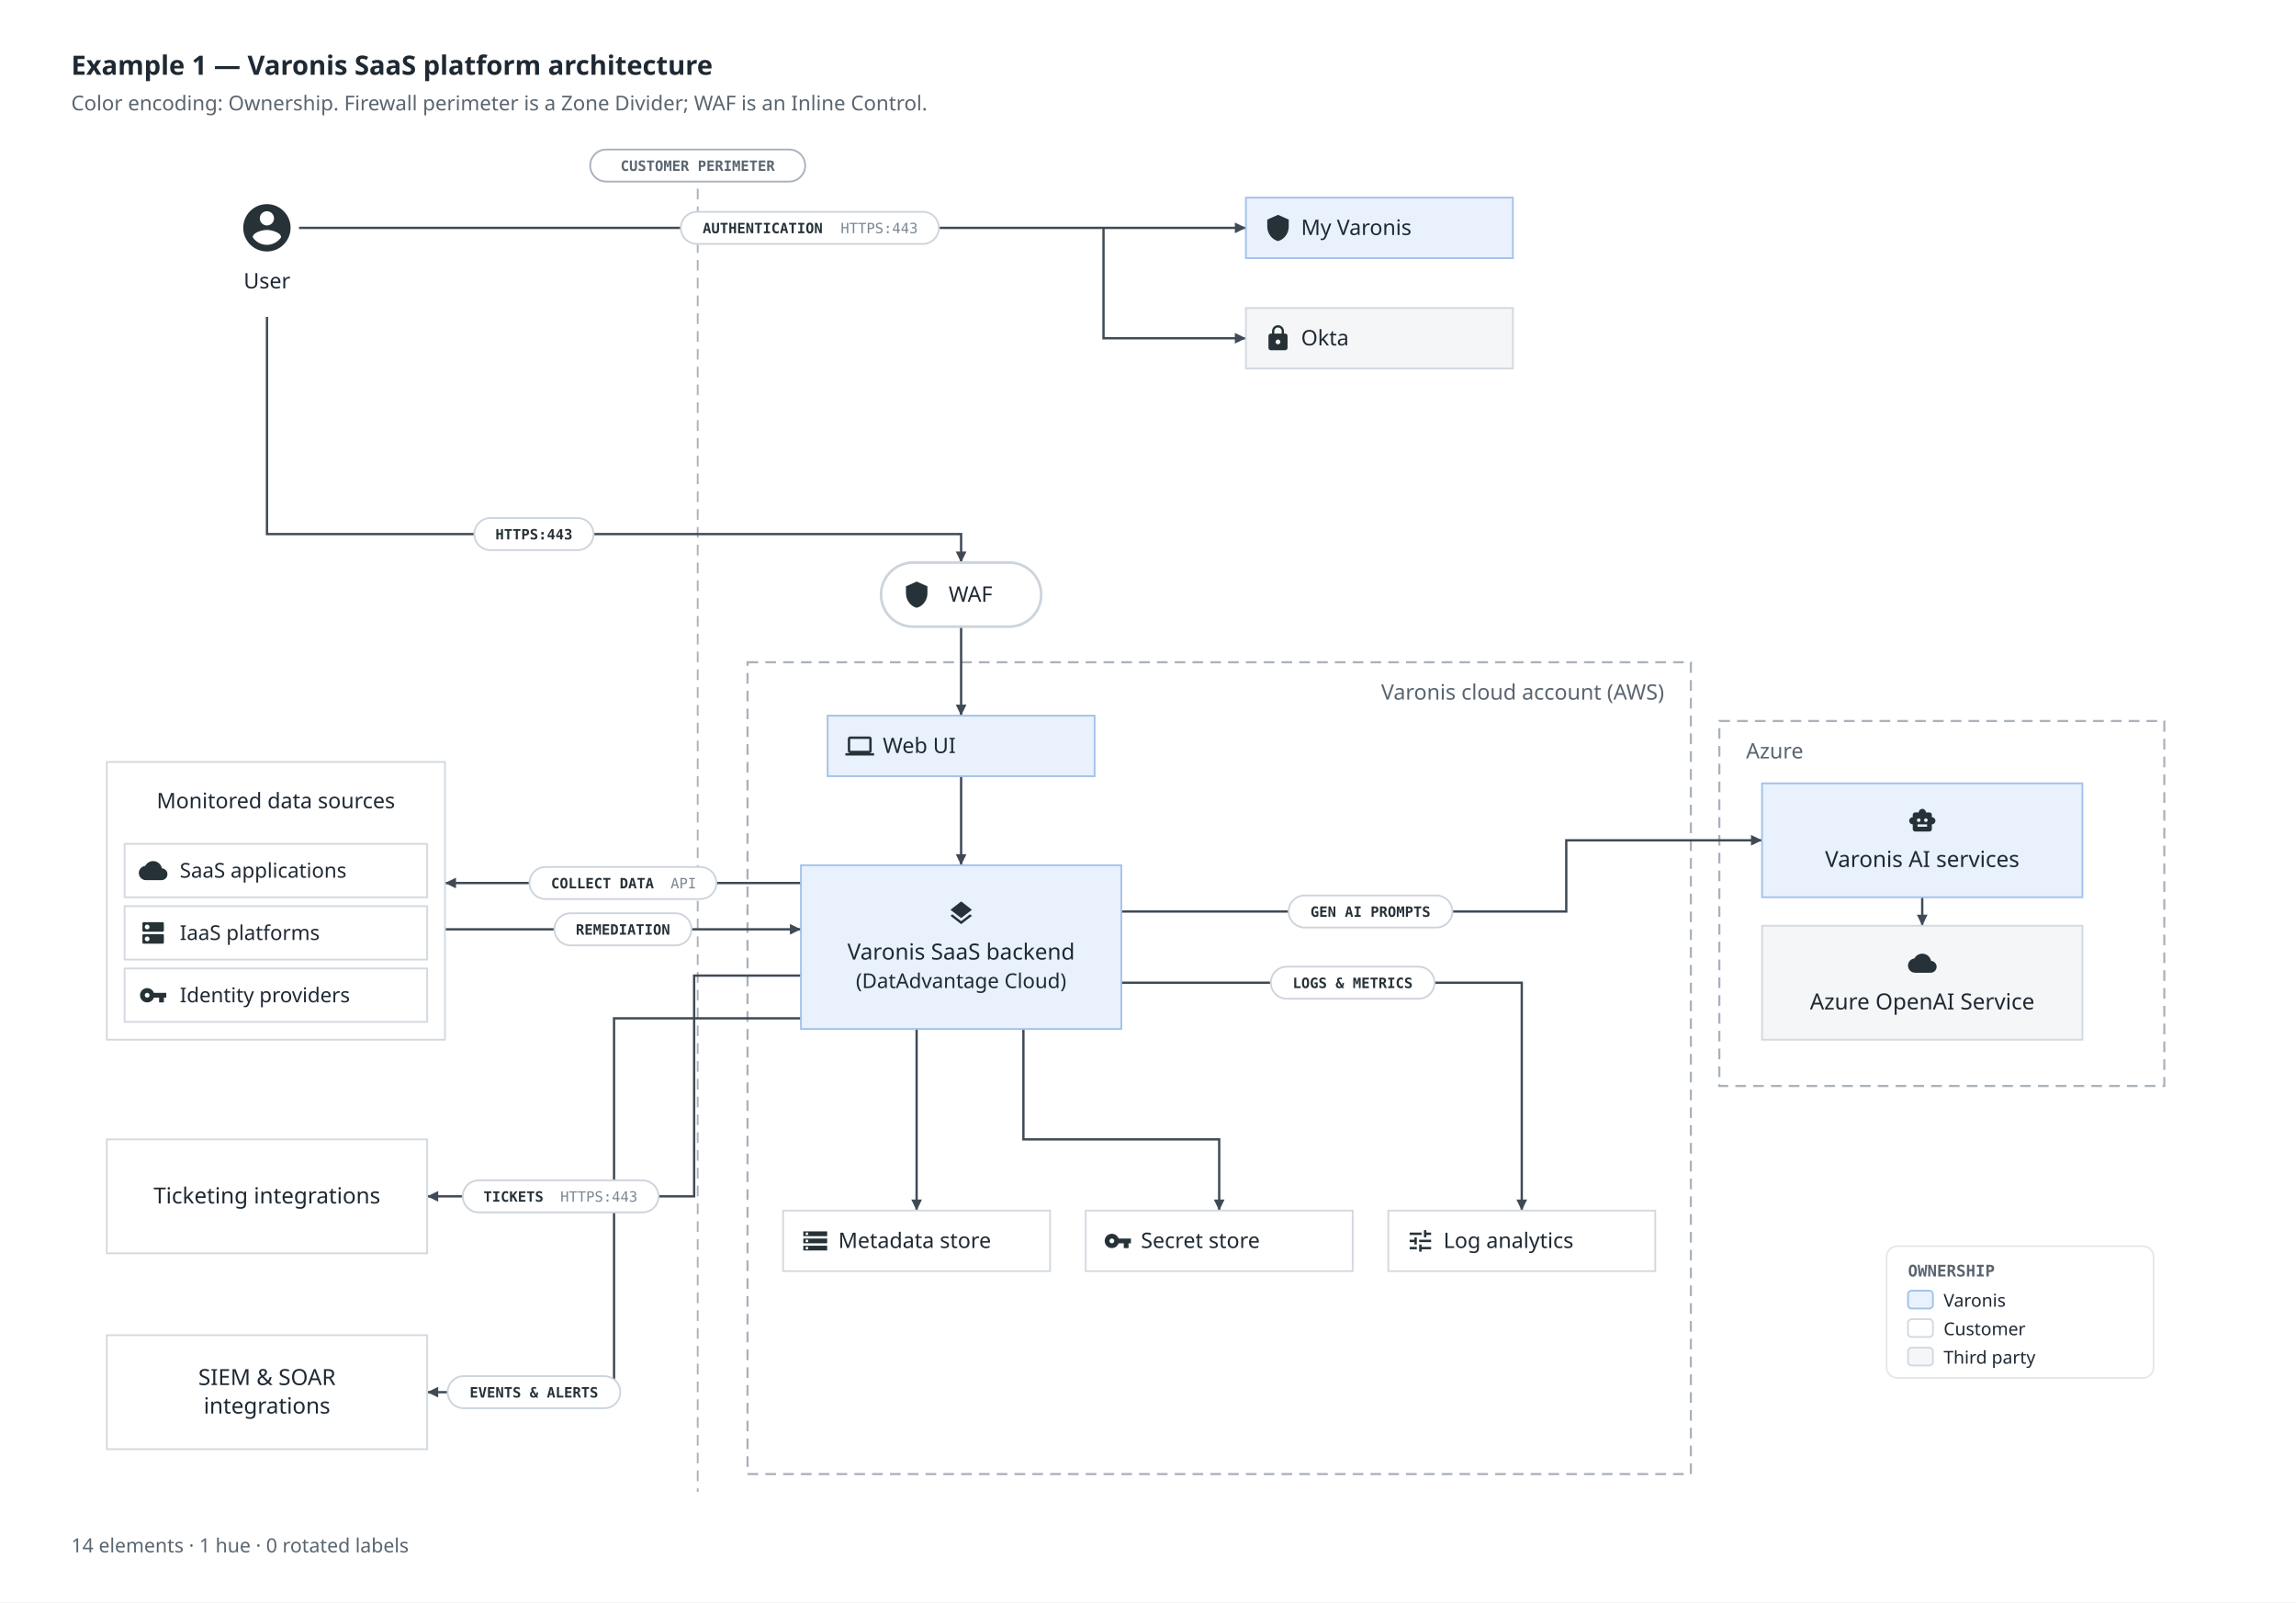
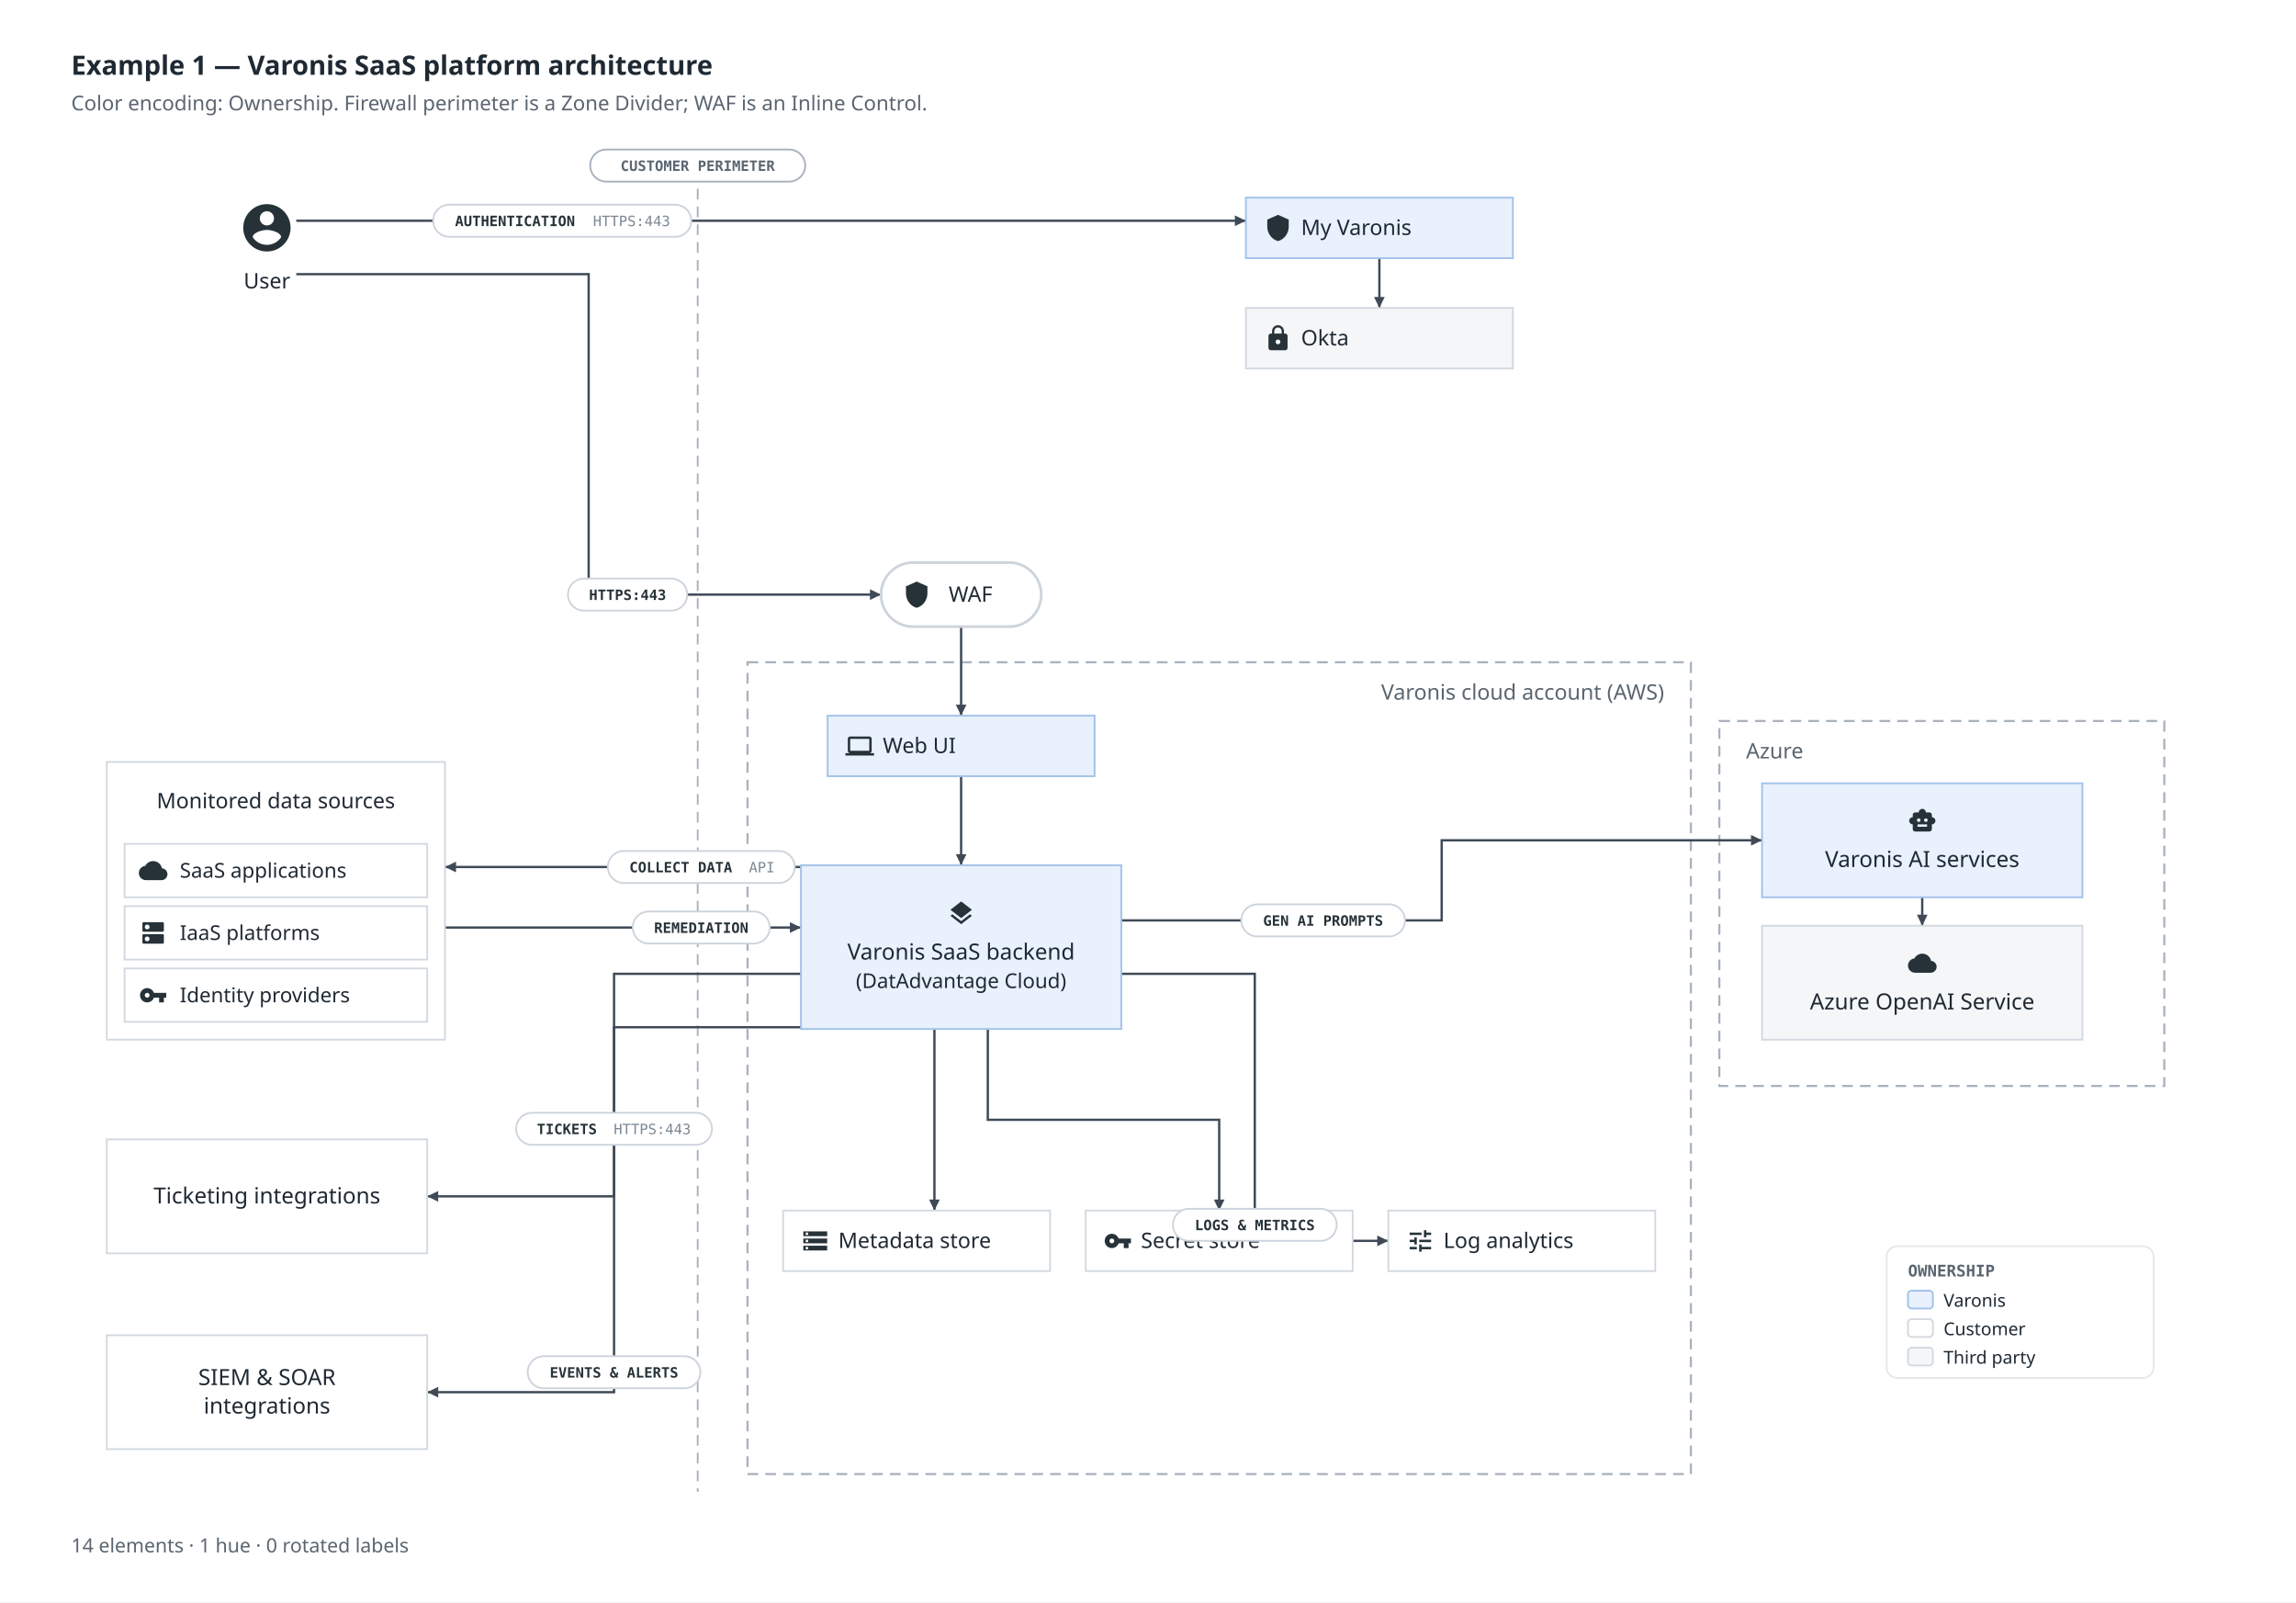
<svg xmlns="http://www.w3.org/2000/svg" width="1290" height="900" viewBox="0 0 1290 900" font-family="'Segoe UI', system-ui, -apple-system, sans-serif">
  <defs>
    <marker id="ar" markerWidth="9" markerHeight="9" refX="6.2" refY="3" orient="auto-start-reverse" markerUnits="userSpaceOnUse">
      <path d="M0,0 L6.2,3 L0,6 Z" fill="#3f4a56" />
    </marker>
    <marker id="ard" markerWidth="9" markerHeight="9" refX="6.2" refY="3" orient="auto-start-reverse" markerUnits="userSpaceOnUse">
      <path d="M0,0 L6.2,3 L0,6 Z" fill="#9aa4b0" />
    </marker>
  </defs>
  <rect width="1290" height="900" fill="#ffffff" />
  <text x="40" y="42" font-size="15" font-weight="600" fill="#1f2933">Example 1 — Varonis SaaS platform architecture</text>
  <text x="40" y="62" font-size="11.5" fill="#5a6570">Color encoding: Ownership. Firewall perimeter is a Zone Divider; WAF is an Inline Control.</text>
  <rect x="420" y="372" width="530" height="456" fill="none" stroke="#a9b2bd" stroke-width="1.2" stroke-dasharray="6 4" />
  <rect x="966" y="405" width="250" height="205" fill="none" stroke="#a9b2bd" stroke-width="1.2" stroke-dasharray="6 4" />
  <line x1="392" y1="106" x2="392" y2="838" stroke="#a9b2bd" stroke-width="1" stroke-dasharray="6 4" />
  <rect x="331.6" y="84" width="120.8" height="18" rx="9" fill="#ffffff" stroke="#a9b2bd" />
  <text x="392" y="96" text-anchor="middle" font-size="8" font-weight="700" font-family="ui-monospace,Menlo,Consolas,monospace" fill="#5a6570">CUSTOMER PERIMETER</text>
-   <path d="M168,128 L700,128" fill="none" stroke="#3f4a56" stroke-width="1.3" marker-end="url(#ar)" />
-   <path d="M620,128 L620,190 L700,190" fill="none" stroke="#3f4a56" stroke-width="1.3" marker-end="url(#ar)" />
-   <path d="M150,178 L150,300 L540,300 L540,316" fill="none" stroke="#3f4a56" stroke-width="1.3" marker-end="url(#ar)" />
+   <path d="M166.48,124 L700,124" fill="none" stroke="#3f4a56" stroke-width="1.3" marker-end="url(#ar)" />
+   <path d="M775,145 L775,173" fill="none" stroke="#3f4a56" stroke-width="1.3" marker-end="url(#ar)" />
+   <path d="M166.48,154 L330.74,154 L330.74,334 L495,334" fill="none" stroke="#3f4a56" stroke-width="1.3" marker-end="url(#ar)" />
  <path d="M540,352 L540,402" fill="none" stroke="#3f4a56" stroke-width="1.3" marker-end="url(#ar)" />
  <path d="M540,436 L540,486" fill="none" stroke="#3f4a56" stroke-width="1.3" marker-end="url(#ar)" />
-   <path d="M515,578 L515,680" fill="none" stroke="#3f4a56" stroke-width="1.3" marker-end="url(#ar)" />
-   <path d="M575,578 L575,640 L685,640 L685,680" fill="none" stroke="#3f4a56" stroke-width="1.3" marker-end="url(#ar)" />
-   <path d="M630,552 L855,552 L855,680" fill="none" stroke="#3f4a56" stroke-width="1.3" marker-end="url(#ar)" />
-   <path d="M450,496 L250,496" fill="none" stroke="#3f4a56" stroke-width="1.3" marker-end="url(#ar)" />
-   <path d="M250,522 L450,522" fill="none" stroke="#3f4a56" stroke-width="1.3" marker-end="url(#ar)" />
-   <path d="M450,548 L390,548 L390,672 L240,672" fill="none" stroke="#3f4a56" stroke-width="1.3" marker-end="url(#ar)" />
-   <path d="M450,572 L345,572 L345,782 L240,782" fill="none" stroke="#3f4a56" stroke-width="1.3" marker-end="url(#ar)" />
-   <path d="M630,512 L880,512 L880,472 L990,472" fill="none" stroke="#3f4a56" stroke-width="1.3" marker-end="url(#ar)" />
+   <path d="M525,578 L525,680" fill="none" stroke="#3f4a56" stroke-width="1.3" marker-end="url(#ar)" />
+   <path d="M555,578 L555,629 L685,629 L685,680" fill="none" stroke="#3f4a56" stroke-width="1.3" marker-end="url(#ar)" />
+   <path d="M630,547 L705,547 L705,697 L780,697" fill="none" stroke="#3f4a56" stroke-width="1.3" marker-end="url(#ar)" />
+   <path d="M450,487 L250,487" fill="none" stroke="#3f4a56" stroke-width="1.3" marker-end="url(#ar)" />
+   <path d="M250,521 L450,521" fill="none" stroke="#3f4a56" stroke-width="1.3" marker-end="url(#ar)" />
+   <path d="M450,547 L345,547 L345,672 L240,672" fill="none" stroke="#3f4a56" stroke-width="1.3" marker-end="url(#ar)" />
+   <path d="M450,577 L345,577 L345,782 L240,782" fill="none" stroke="#3f4a56" stroke-width="1.3" marker-end="url(#ar)" />
+   <path d="M630,517 L810,517 L810,472 L990,472" fill="none" stroke="#3f4a56" stroke-width="1.3" marker-end="url(#ar)" />
  <path d="M1080,504 L1080,520" fill="none" stroke="#3f4a56" stroke-width="1.3" marker-end="url(#ar)" />
  <rect x="767.6" y="380" width="173.4" height="18" fill="#ffffff" />
  <text x="935" y="393" text-anchor="end" font-size="12" fill="#5a6570">Varonis cloud account (AWS)</text>
  <rect x="975" y="413" width="43.56" height="18" fill="#ffffff" />
  <text x="981" y="426" font-size="12" fill="#5a6570">Azure</text>
  <g transform="translate(134,112) scale(1.33)">
    <path d="M12 2C6.48 2 2 6.48 2 12s4.48 10 10 10 10-4.48 10-10S17.52 2 12 2zm0 3c1.66 0 3 1.34 3 3s-1.34 3-3 3-3-1.34-3-3 1.34-3 3-3zm0 14.2c-2.5 0-4.71-1.28-6-3.22.03-1.99 4-3.08 6-3.08 1.99 0 5.97 1.09 6 3.08-1.29 1.94-3.5 3.22-6 3.22z" fill="#263238" />
  </g>
  <text x="150" y="162" text-anchor="middle" font-size="12" fill="#1f2933">User</text>
  <rect x="700" y="111" width="150" height="34" fill="#e8f1fc" stroke="#a3c2ea" />
  <g transform="translate(710,120) scale(0.67)">
    <path d="M12 1L3 5v6c0 5.55 3.84 10.74 9 12 5.16-1.26 9-6.45 9-12V5l-9-4z" fill="#263238" />
  </g>
  <text x="731" y="132" font-size="12" fill="#1f2933">My Varonis</text>
  <rect x="700" y="173" width="150" height="34" fill="#f4f6f8" stroke="#d3d9e0" />
  <g transform="translate(710,182) scale(0.67)">
    <path d="M18 8h-1V6c0-2.76-2.24-5-5-5S7 3.24 7 6v2H6c-1.1 0-2 .9-2 2v10c0 1.1.9 2 2 2h12c1.1 0 2-.9 2-2V10c0-1.1-.9-2-2-2zm-6 9c-1.1 0-2-.9-2-2s.9-2 2-2 2 .9 2 2-.9 2-2 2zm3.1-9H8.9V6c0-1.71 1.39-3.1 3.1-3.1 1.71 0 3.1 1.39 3.1 3.1v2z" fill="#263238" />
  </g>
  <text x="731" y="194" font-size="12" fill="#1f2933">Okta</text>
  <rect x="495" y="316" width="90" height="36" rx="18" fill="#ffffff" stroke="#cdd4dc" stroke-width="1.5" />
  <g transform="translate(507,326) scale(0.67)">
    <path d="M12 1L3 5v6c0 5.55 3.84 10.74 9 12 5.16-1.26 9-6.45 9-12V5l-9-4z" fill="#263238" />
  </g>
  <text x="533" y="338" font-size="12" fill="#1f2933">WAF</text>
  <rect x="465" y="402" width="150" height="34" fill="#e8f1fc" stroke="#a3c2ea" />
  <g transform="translate(475,411) scale(0.67)">
    <path d="M20 18c1.1 0 2-.9 2-2V6c0-1.1-.9-2-2-2H4c-1.1 0-2 .9-2 2v10c0 1.1.9 2 2 2H0v2h24v-2h-4zM4 6h16v10H4V6z" fill="#263238" />
  </g>
  <text x="496" y="423" font-size="12" fill="#1f2933">Web UI</text>
  <rect x="450" y="486" width="180" height="92" fill="#e8f1fc" stroke="#a3c2ea" />
  <g transform="translate(532,505) scale(0.67)">
    <path d="M11.99 18.54l-7.37-5.73L3 14.07l9 7 9-7-1.63-1.27-7.38 5.74zM12 16l7.36-5.73L21 9l-9-7-9 7 1.63 1.27L12 16z" fill="#263238" />
  </g>
  <text x="540" y="539" text-anchor="middle" font-size="12.5" fill="#1f2933">Varonis SaaS backend</text>
  <text x="540" y="555" text-anchor="middle" font-size="11.5" fill="#1f2933">(DatAdvantage Cloud)</text>
  <rect x="440" y="680" width="150" height="34" fill="#ffffff" stroke="#d3d9e0" />
  <g transform="translate(450,689) scale(0.67)">
    <path d="M2 20h20v-4H2v4zm2-3h2v2H4v-2zM2 4v4h20V4H2zm4 3H4V5h2v2zm-4 7h20v-4H2v4zm2-3h2v2H4v-2z" fill="#263238" />
  </g>
  <text x="471" y="701" font-size="12" fill="#1f2933">Metadata store</text>
  <rect x="610" y="680" width="150" height="34" fill="#ffffff" stroke="#d3d9e0" />
  <g transform="translate(620,689) scale(0.67)">
    <path d="M12.65 10C11.83 7.67 9.61 6 7 6c-3.31 0-6 2.69-6 6s2.69 6 6 6c2.61 0 4.83-1.67 5.65-4H17v4h4v-4h2v-4H12.65zM7 14c-1.1 0-2-.9-2-2s.9-2 2-2 2 .9 2 2-.9 2-2 2z" fill="#263238" />
  </g>
  <text x="641" y="701" font-size="12" fill="#1f2933">Secret store</text>
  <rect x="780" y="680" width="150" height="34" fill="#ffffff" stroke="#d3d9e0" />
  <g transform="translate(790,689) scale(0.67)">
    <path d="M3 17v2h6v-2H3zM3 5v2h10V5H3zm10 16v-2h8v-2h-8v-2h-2v6h2zM7 9v2H3v2h4v2h2V9H7zm14 4v-2H11v2h10zm-6-4h2V7h4V5h-4V3h-2v6z" fill="#263238" />
  </g>
  <text x="811" y="701" font-size="12" fill="#1f2933">Log analytics</text>
  <rect x="60" y="428" width="190" height="156" fill="#ffffff" stroke="#d3d9e0" />
  <text x="155" y="454" text-anchor="middle" font-size="12" fill="#1f2933">Monitored data sources</text>
  <rect x="70" y="474" width="170" height="30" fill="#ffffff" stroke="#d3d9e0" />
  <g transform="translate(78,481) scale(0.67)">
    <path d="M19.35 10.04C18.67 6.59 15.64 4 12 4 9.11 4 6.6 5.64 5.35 8.04 2.34 8.36 0 10.91 0 14c0 3.31 2.69 6 6 6h13c2.76 0 5-2.24 5-5 0-2.64-2.05-4.78-4.65-4.96z" fill="#263238" />
  </g>
  <text x="101" y="493" font-size="11.5" fill="#1f2933">SaaS applications</text>
  <rect x="70" y="509" width="170" height="30" fill="#ffffff" stroke="#d3d9e0" />
  <g transform="translate(78,516) scale(0.67)">
    <path d="M20 13H4c-.55 0-1 .45-1 1v6c0 .55.45 1 1 1h16c.55 0 1-.45 1-1v-6c0-.55-.45-1-1-1zM7 19c-1.1 0-2-.9-2-2s.9-2 2-2 2 .9 2 2-.9 2-2 2zM20 3H4c-.55 0-1 .45-1 1v6c0 .55.45 1 1 1h16c.55 0 1-.45 1-1V4c0-.55-.45-1-1-1zM7 9c-1.1 0-2-.9-2-2s.9-2 2-2 2 .9 2 2-.9 2-2 2z" fill="#263238" />
  </g>
  <text x="101" y="528" font-size="11.5" fill="#1f2933">IaaS platforms</text>
  <rect x="70" y="544" width="170" height="30" fill="#ffffff" stroke="#d3d9e0" />
  <g transform="translate(78,551) scale(0.67)">
    <path d="M12.65 10C11.83 7.67 9.61 6 7 6c-3.31 0-6 2.69-6 6s2.69 6 6 6c2.61 0 4.83-1.67 5.65-4H17v4h4v-4h2v-4H12.65zM7 14c-1.1 0-2-.9-2-2s.9-2 2-2 2 .9 2 2-.9 2-2 2z" fill="#263238" />
  </g>
  <text x="101" y="563" font-size="11.5" fill="#1f2933">Identity providers</text>
  <rect x="60" y="640" width="180" height="64" fill="#ffffff" stroke="#d3d9e0" />
  <text x="150" y="676" text-anchor="middle" font-size="12.5" fill="#1f2933">Ticketing integrations</text>
  <rect x="60" y="750" width="180" height="64" fill="#ffffff" stroke="#d3d9e0" />
  <text x="150" y="778" text-anchor="middle" font-size="12.5" fill="#1f2933">SIEM &amp; SOAR</text>
  <text x="150" y="794" text-anchor="middle" font-size="12.5" fill="#1f2933">integrations</text>
  <rect x="990" y="440" width="180" height="64" fill="#e8f1fc" stroke="#a3c2ea" />
  <g transform="translate(1072,453) scale(0.67)">
    <path d="M20 9V7c0-1.1-.9-2-2-2h-3c0-1.66-1.34-3-3-3S9 3.34 9 5H6c-1.1 0-2 .9-2 2v2c-1.66 0-3 1.34-3 3s1.34 3 3 3v4c0 1.1.9 2 2 2h12c1.1 0 2-.9 2-2v-4c1.66 0 3-1.34 3-3s-1.34-3-3-3zM7.5 11.5c0-.83.67-1.5 1.5-1.5s1.5.67 1.5 1.5S9.83 13 9 13s-1.5-.67-1.5-1.5zM16 17H8v-2h8v2zm-1-4c-.83 0-1.5-.67-1.5-1.5S14.17 10 15 10s1.5.67 1.5 1.5S15.83 13 15 13z" fill="#263238" />
  </g>
  <text x="1080" y="487" text-anchor="middle" font-size="12.5" fill="#1f2933">Varonis AI services</text>
  <rect x="990" y="520" width="180" height="64" fill="#f4f6f8" stroke="#d3d9e0" />
  <g transform="translate(1072,533) scale(0.67)">
    <path d="M19.35 10.04C18.67 6.59 15.64 4 12 4 9.11 4 6.6 5.64 5.35 8.04 2.34 8.36 0 10.91 0 14c0 3.31 2.69 6 6 6h13c2.76 0 5-2.24 5-5 0-2.64-2.05-4.78-4.65-4.96z" fill="#263238" />
  </g>
  <text x="1080" y="567" text-anchor="middle" font-size="12.5" fill="#1f2933">Azure OpenAI Service</text>
-   <rect x="382.5" y="119" width="145" height="18" rx="9" fill="#ffffff" stroke="#cdd4dc" />
-   <text x="428.5" y="131" font-size="8" font-family="ui-monospace,Menlo,Consolas,monospace" text-anchor="middle" font-weight="700" fill="#263238">AUTHENTICATION</text>
-   <text x="494" y="131" font-size="8" font-family="ui-monospace,Menlo,Consolas,monospace" text-anchor="middle" fill="#7a8794">HTTPS:443</text>
-   <rect x="266.5" y="291" width="67" height="18" rx="9" fill="#ffffff" stroke="#cdd4dc" />
-   <text x="300" y="303" font-size="8" font-family="ui-monospace,Menlo,Consolas,monospace" text-anchor="middle" font-weight="700" fill="#263238">HTTPS:443</text>
-   <rect x="714" y="543" width="92" height="18" rx="9" fill="#ffffff" stroke="#cdd4dc" />
-   <text x="760" y="555" font-size="8" font-family="ui-monospace,Menlo,Consolas,monospace" text-anchor="middle" font-weight="700" fill="#263238">LOGS &amp; METRICS</text>
-   <rect x="297.5" y="487" width="105" height="18" rx="9" fill="#ffffff" stroke="#cdd4dc" />
-   <text x="338.5" y="499" font-size="8" font-family="ui-monospace,Menlo,Consolas,monospace" text-anchor="middle" font-weight="700" fill="#263238">COLLECT DATA</text>
-   <text x="384" y="499" font-size="8" font-family="ui-monospace,Menlo,Consolas,monospace" text-anchor="middle" fill="#7a8794">API</text>
-   <rect x="311.5" y="513" width="77" height="18" rx="9" fill="#ffffff" stroke="#cdd4dc" />
-   <text x="350" y="525" font-size="8" font-family="ui-monospace,Menlo,Consolas,monospace" text-anchor="middle" font-weight="700" fill="#263238">REMEDIATION</text>
-   <rect x="260" y="663" width="110" height="18" rx="9" fill="#ffffff" stroke="#cdd4dc" />
-   <text x="288.5" y="675" font-size="8" font-family="ui-monospace,Menlo,Consolas,monospace" text-anchor="middle" font-weight="700" fill="#263238">TICKETS</text>
-   <text x="336.5" y="675" font-size="8" font-family="ui-monospace,Menlo,Consolas,monospace" text-anchor="middle" fill="#7a8794">HTTPS:443</text>
-   <rect x="251.5" y="773" width="97" height="18" rx="9" fill="#ffffff" stroke="#cdd4dc" />
-   <text x="300" y="785" font-size="8" font-family="ui-monospace,Menlo,Consolas,monospace" text-anchor="middle" font-weight="700" fill="#263238">EVENTS &amp; ALERTS</text>
-   <rect x="724" y="503" width="92" height="18" rx="9" fill="#ffffff" stroke="#cdd4dc" />
-   <text x="770" y="515" font-size="8" font-family="ui-monospace,Menlo,Consolas,monospace" text-anchor="middle" font-weight="700" fill="#263238">GEN AI PROMPTS</text>
+   <rect x="243.37" y="115" width="145" height="18" rx="9" fill="#ffffff" stroke="#cdd4dc" />
+   <text x="289.37" y="127" font-size="8" font-family="ui-monospace,Menlo,Consolas,monospace" text-anchor="middle" font-weight="700" fill="#263238">AUTHENTICATION</text>
+   <text x="354.87" y="127" font-size="8" font-family="ui-monospace,Menlo,Consolas,monospace" text-anchor="middle" fill="#7a8794">HTTPS:443</text>
+   <rect x="319.11" y="325" width="67" height="18" rx="9" fill="#ffffff" stroke="#cdd4dc" />
+   <text x="352.61" y="337" font-size="8" font-family="ui-monospace,Menlo,Consolas,monospace" text-anchor="middle" font-weight="700" fill="#263238">HTTPS:443</text>
+   <rect x="659" y="679" width="92" height="18" rx="9" fill="#ffffff" stroke="#cdd4dc" />
+   <text x="705" y="691" font-size="8" font-family="ui-monospace,Menlo,Consolas,monospace" text-anchor="middle" font-weight="700" fill="#263238">LOGS &amp; METRICS</text>
+   <rect x="341.5" y="478" width="105" height="18" rx="9" fill="#ffffff" stroke="#cdd4dc" />
+   <text x="382.5" y="490" font-size="8" font-family="ui-monospace,Menlo,Consolas,monospace" text-anchor="middle" font-weight="700" fill="#263238">COLLECT DATA</text>
+   <text x="428" y="490" font-size="8" font-family="ui-monospace,Menlo,Consolas,monospace" text-anchor="middle" fill="#7a8794">API</text>
+   <rect x="355.5" y="512" width="77" height="18" rx="9" fill="#ffffff" stroke="#cdd4dc" />
+   <text x="394" y="524" font-size="8" font-family="ui-monospace,Menlo,Consolas,monospace" text-anchor="middle" font-weight="700" fill="#263238">REMEDIATION</text>
+   <rect x="290" y="625.07" width="110" height="18" rx="9" fill="#ffffff" stroke="#cdd4dc" />
+   <text x="318.5" y="637.07" font-size="8" font-family="ui-monospace,Menlo,Consolas,monospace" text-anchor="middle" font-weight="700" fill="#263238">TICKETS</text>
+   <text x="366.5" y="637.07" font-size="8" font-family="ui-monospace,Menlo,Consolas,monospace" text-anchor="middle" fill="#7a8794">HTTPS:443</text>
+   <rect x="296.5" y="761.8" width="97" height="18" rx="9" fill="#ffffff" stroke="#cdd4dc" />
+   <text x="345" y="773.8" font-size="8" font-family="ui-monospace,Menlo,Consolas,monospace" text-anchor="middle" font-weight="700" fill="#263238">EVENTS &amp; ALERTS</text>
+   <rect x="697.4" y="508" width="92" height="18" rx="9" fill="#ffffff" stroke="#cdd4dc" />
+   <text x="743.4" y="520" font-size="8" font-family="ui-monospace,Menlo,Consolas,monospace" text-anchor="middle" font-weight="700" fill="#263238">GEN AI PROMPTS</text>
  <rect x="1060" y="700" width="150" height="74" rx="6" fill="#ffffff" stroke="#e4e8ec" />
  <text x="1072" y="717" font-size="9" font-weight="700" font-family="ui-monospace,Menlo,Consolas,monospace" fill="#5a6570">OWNERSHIP</text>
  <rect x="1072" y="725" width="14" height="10" rx="2" fill="#e8f1fc" stroke="#a3c2ea" />
  <text x="1092" y="734" font-size="10" fill="#1f2933">Varonis</text>
  <rect x="1072" y="741" width="14" height="10" rx="2" fill="#ffffff" stroke="#d3d9e0" />
  <text x="1092" y="750" font-size="10" fill="#1f2933">Customer</text>
  <rect x="1072" y="757" width="14" height="10" rx="2" fill="#f4f6f8" stroke="#d3d9e0" />
  <text x="1092" y="766" font-size="10" fill="#1f2933">Third party</text>
  <text x="40" y="872" font-size="11" fill="#5a6570">14 elements · 1 hue · 0 rotated labels</text>
</svg>
